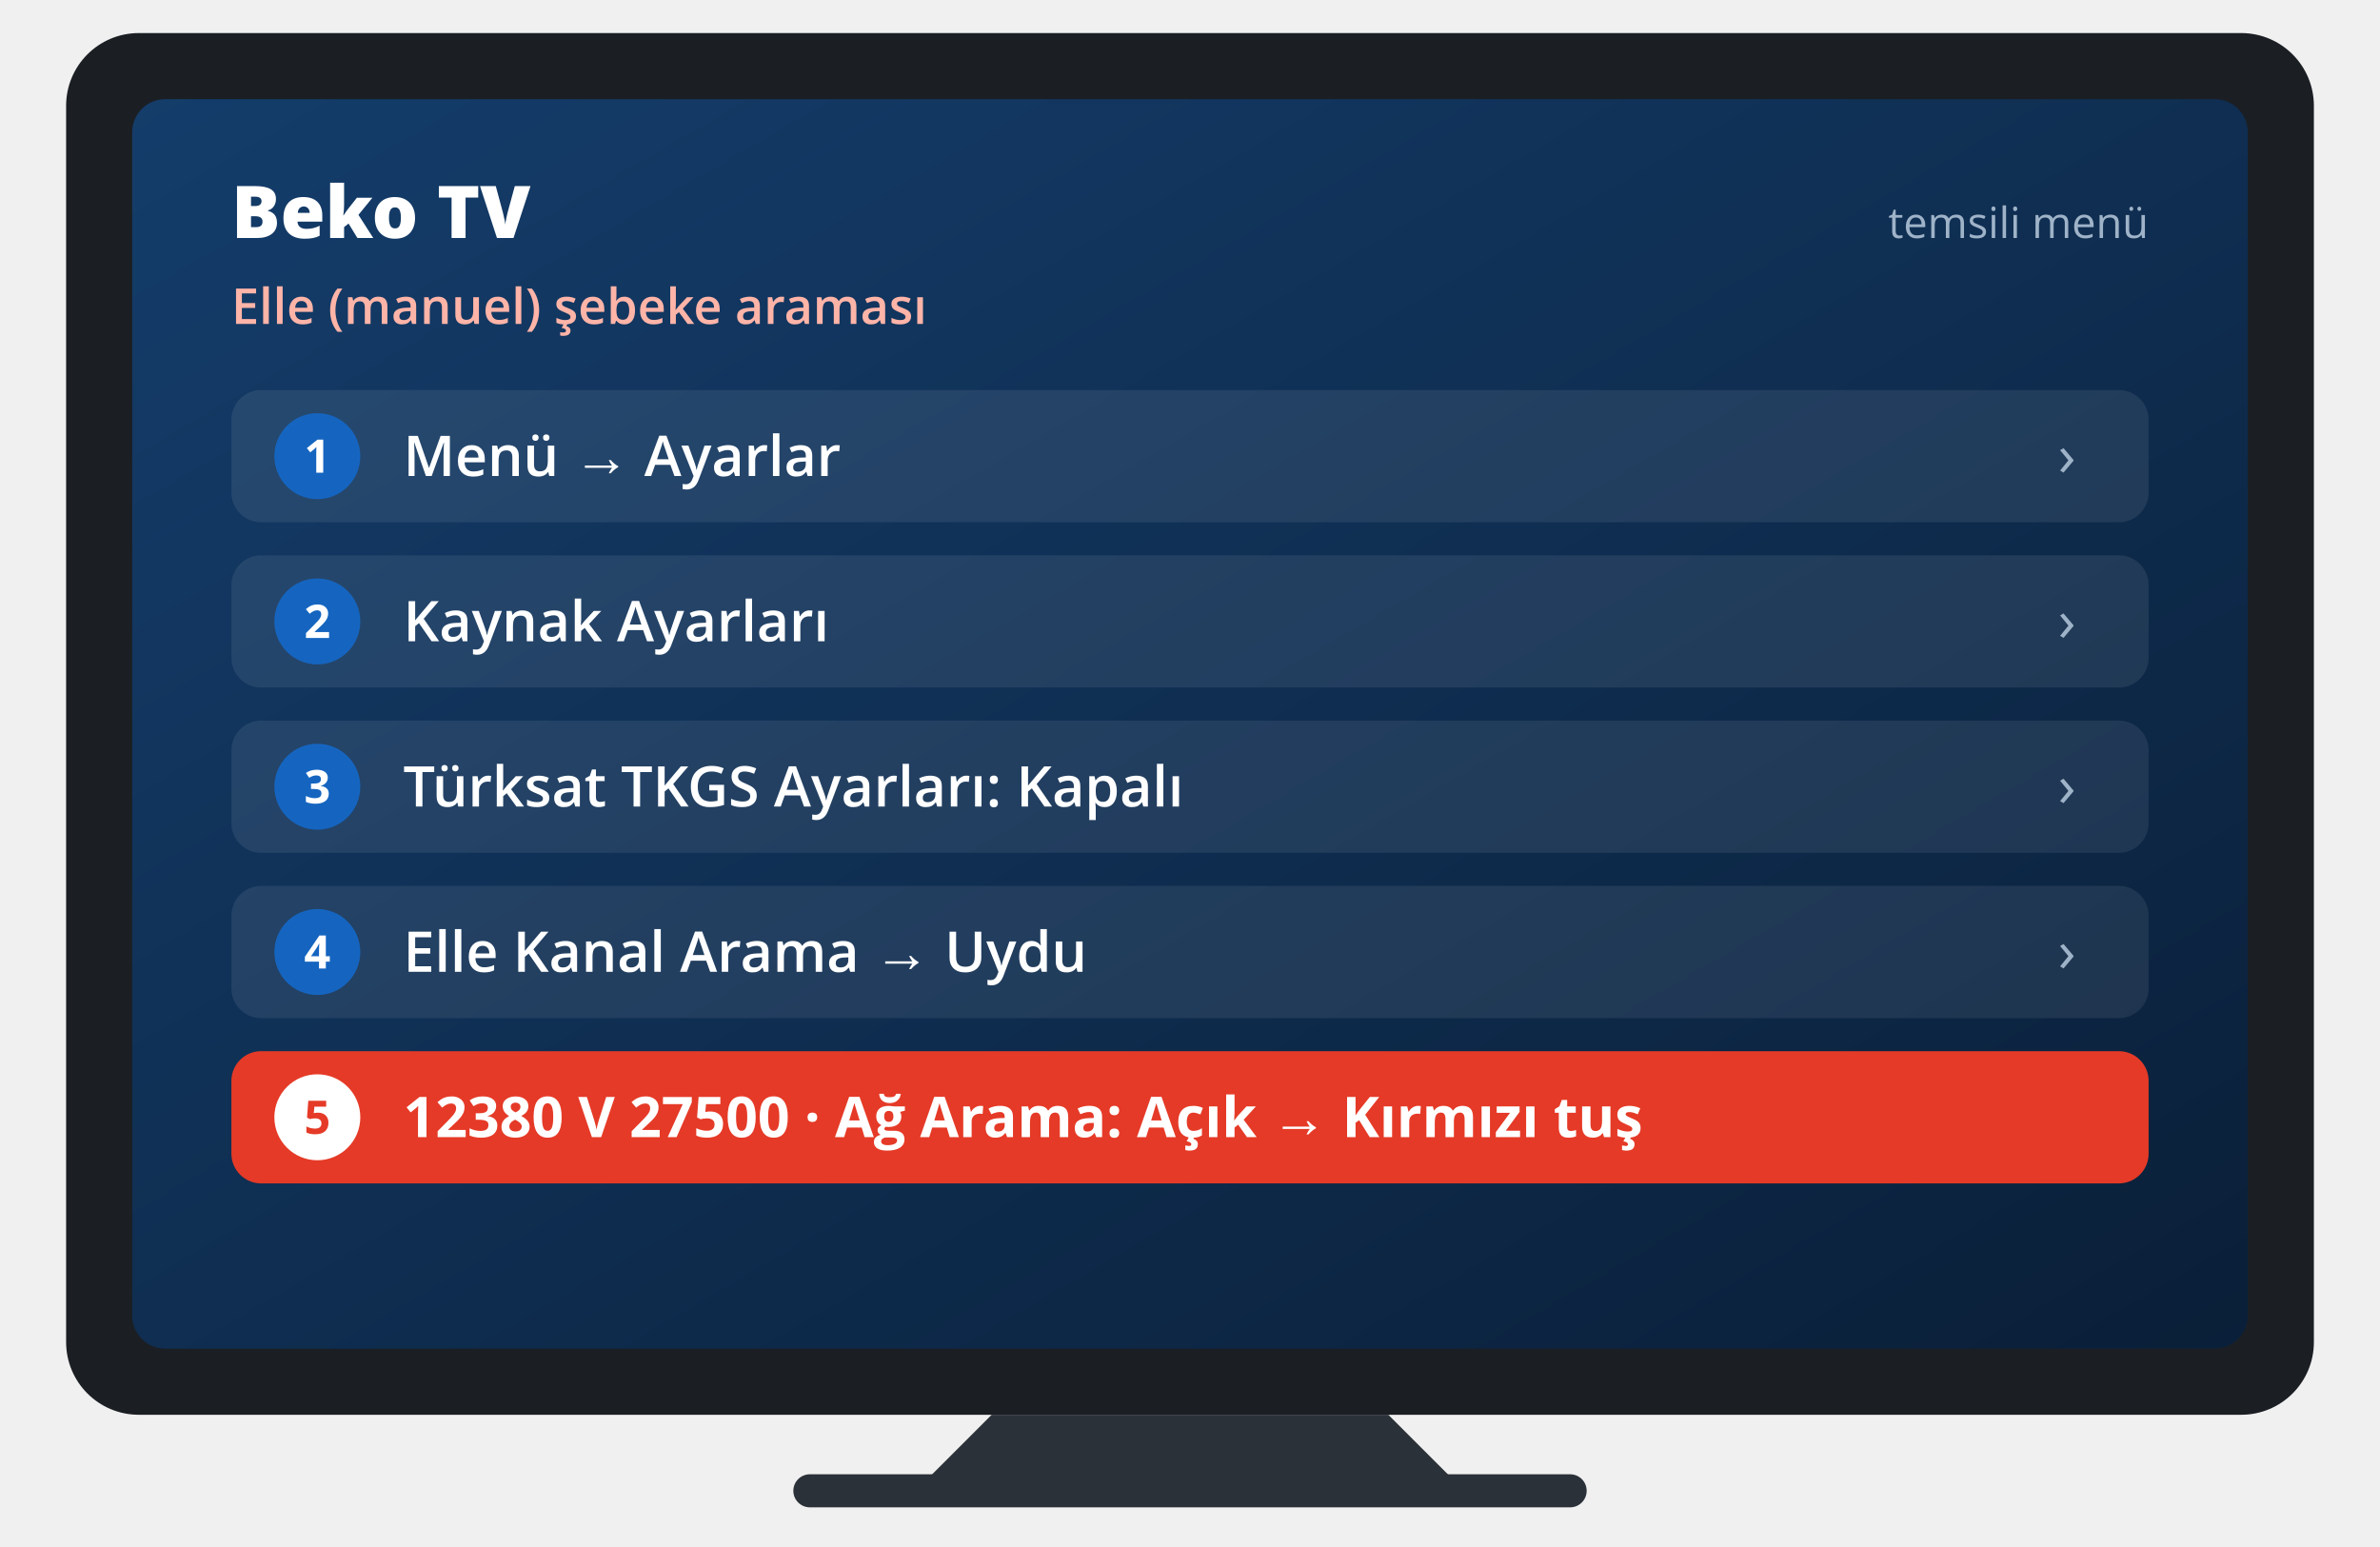
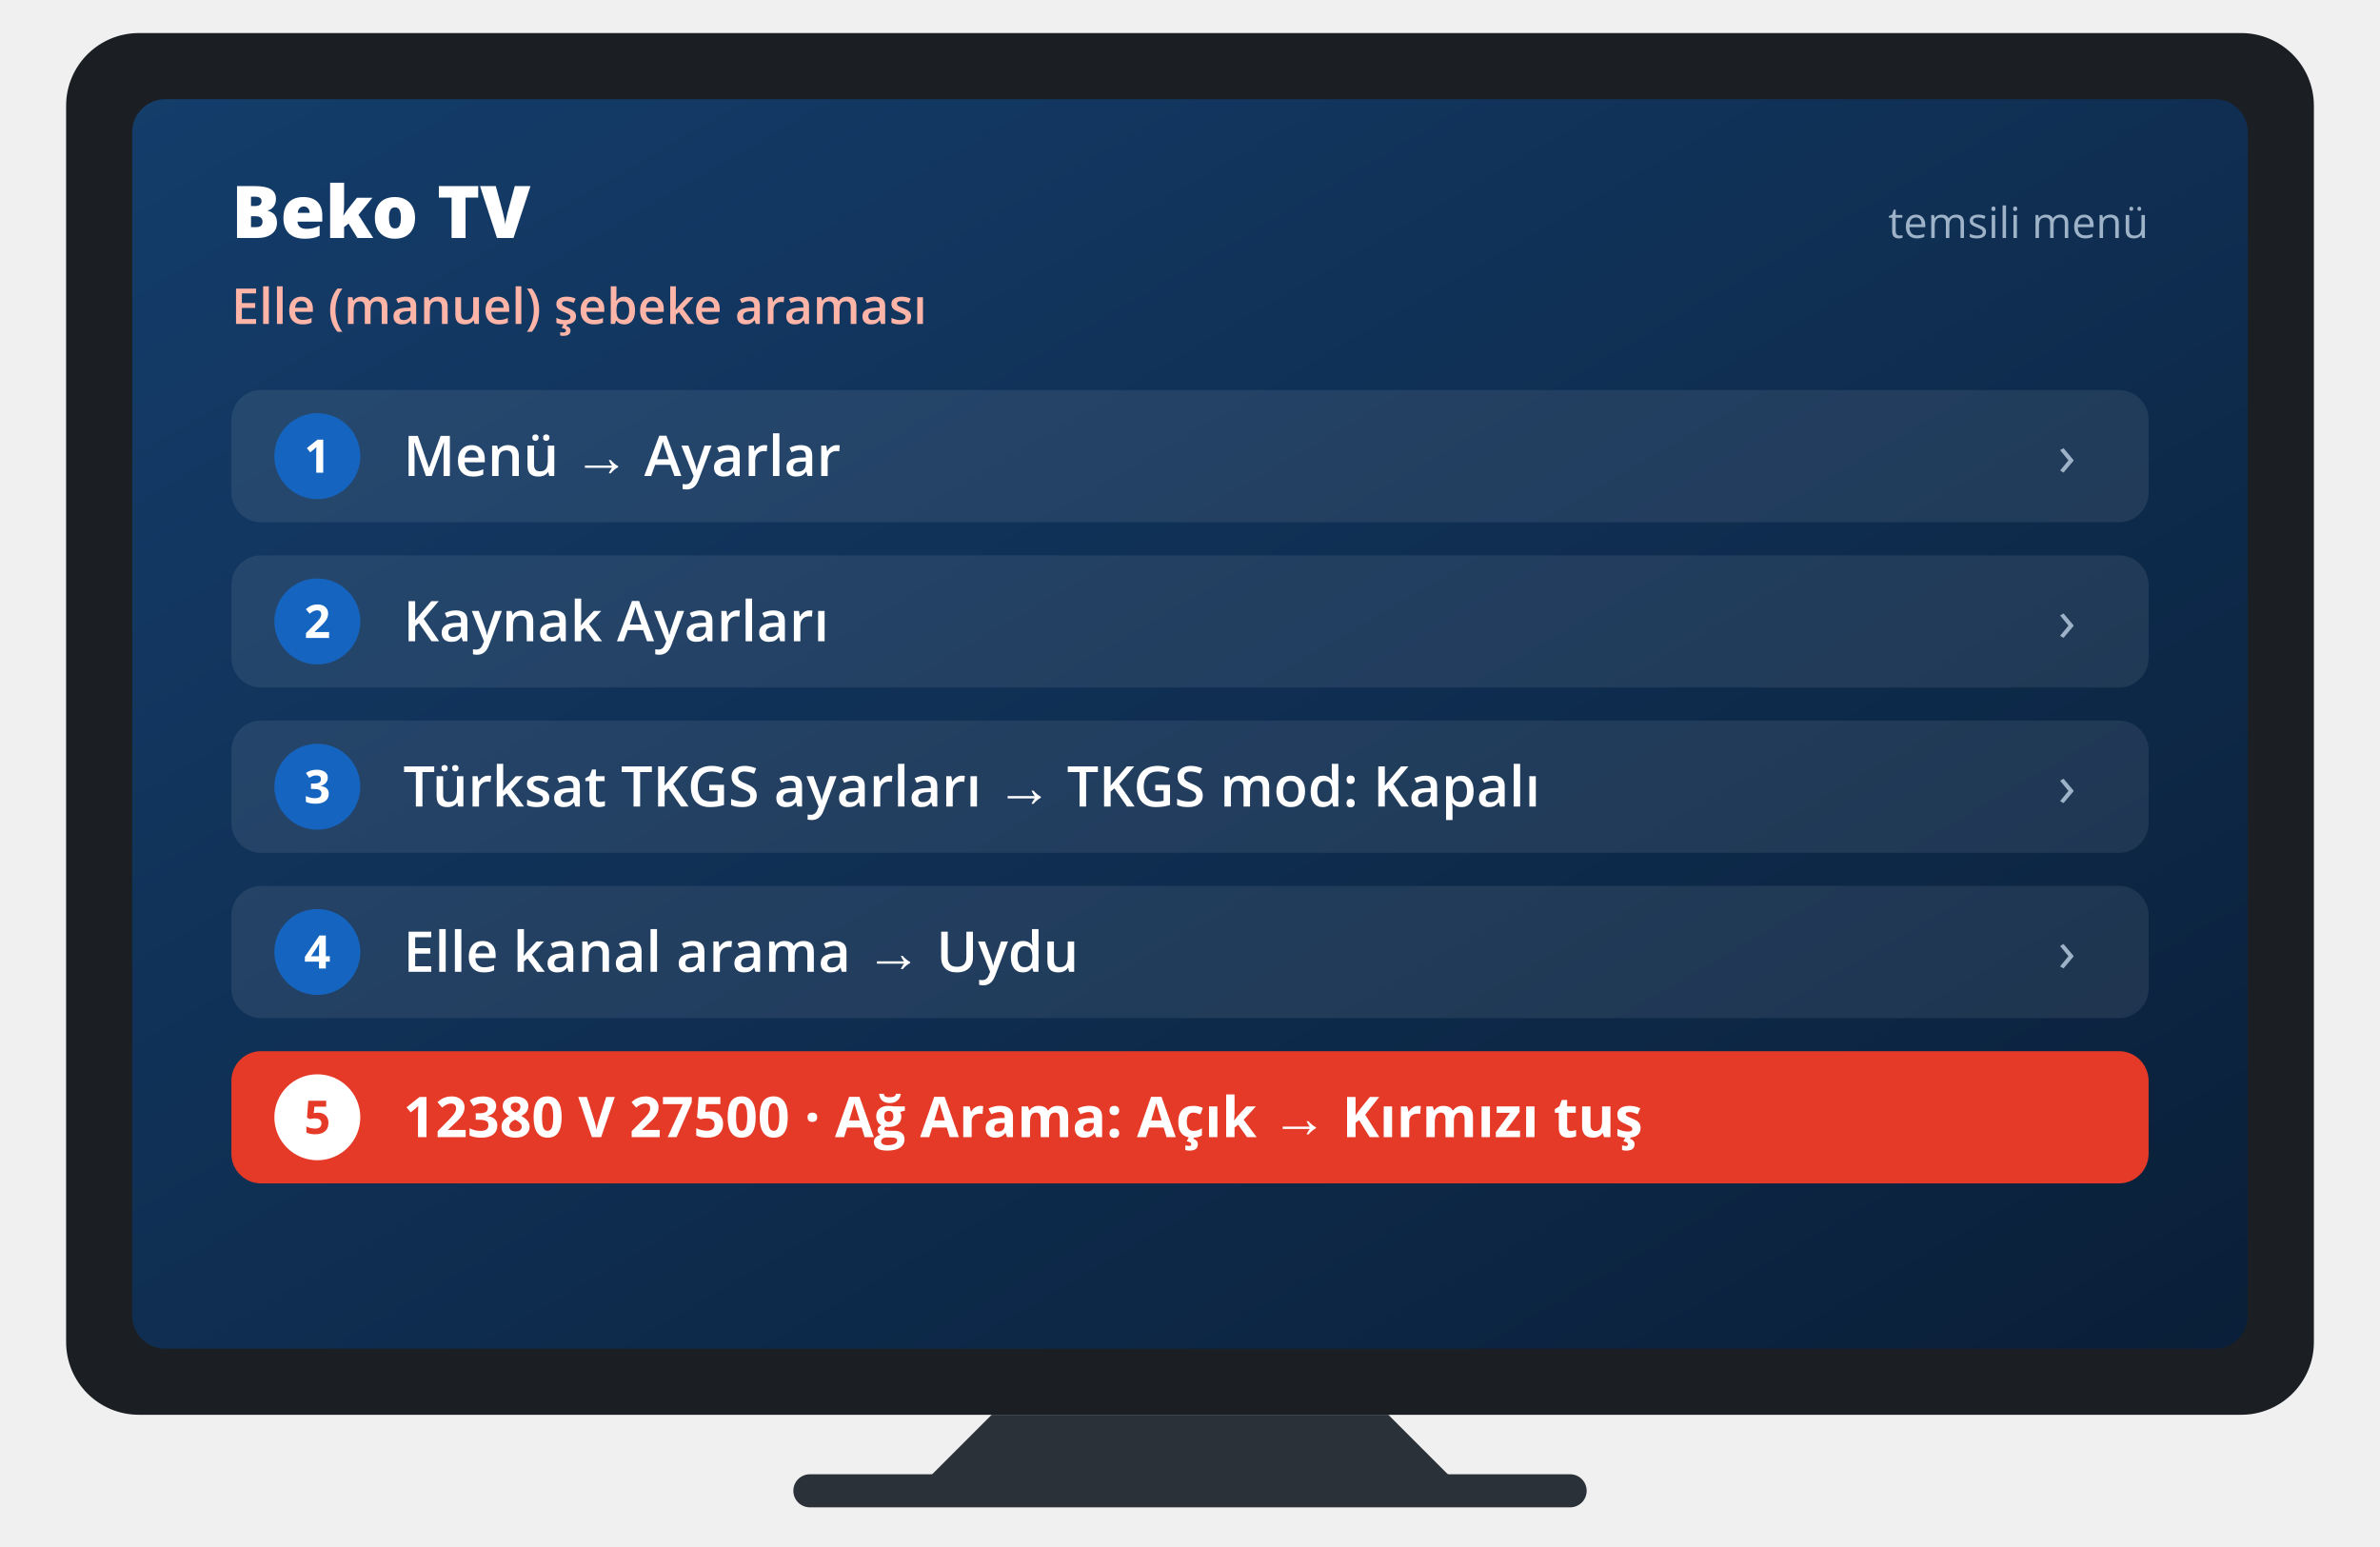
- <svg xmlns="http://www.w3.org/2000/svg" viewBox="0 0 720 468" role="img" aria-label="Beko TV TV Elle (manuel) şebeke araması menü yolu" font-family="'Open Sans', Arial, sans-serif">
+ <svg xmlns="http://www.w3.org/2000/svg" viewBox="0 0 720 468" role="img" aria-label="Beko TV Elle (manuel) şebeke araması menü yolu" font-family="'Open Sans', Arial, sans-serif">
  <defs>
    <linearGradient id="scr" x1="0" y1="0" x2="1" y2="1">
      <stop offset="0" stop-color="#143d6b" />
      <stop offset="1" stop-color="#0a1f38" />
    </linearGradient>
  </defs>
  <rect x="20" y="10" width="680" height="418" rx="22" fill="#1b1f24" />
  <rect x="40" y="30" width="640" height="378" rx="10" fill="url(#scr)" />
  <text x="70" y="72" font-size="22" font-weight="800" fill="#ffffff">Beko TV</text>
  <text x="70" y="98" font-size="15" font-weight="600" fill="#ffb4a8">Elle (manuel) şebeke araması</text>
  <text x="650" y="72" text-anchor="end" font-size="13" fill="#9fb3c8">temsili menü</text>
  <g>
    <rect x="70" y="118" width="580" height="40" rx="9" fill="#ffffff" fill-opacity=".08" />
    <circle cx="96" cy="138" r="13" fill="#1565c0" />
    <text x="96" y="143" text-anchor="middle" font-size="14" font-weight="700" fill="#ffffff">1</text>
    <text x="122" y="144" font-size="17" font-weight="600" fill="#ffffff">Menü → Ayarlar</text>
    <text x="628" y="144" text-anchor="end" font-size="18" fill="#9fb3c8">›</text>
  </g>
  <g>
    <rect x="70" y="168" width="580" height="40" rx="9" fill="#ffffff" fill-opacity=".08" />
    <circle cx="96" cy="188" r="13" fill="#1565c0" />
    <text x="96" y="193" text-anchor="middle" font-size="14" font-weight="700" fill="#ffffff">2</text>
    <text x="122" y="194" font-size="17" font-weight="600" fill="#ffffff">Kaynak Ayarları</text>
    <text x="628" y="194" text-anchor="end" font-size="18" fill="#9fb3c8">›</text>
  </g>
  <g>
    <rect x="70" y="218" width="580" height="40" rx="9" fill="#ffffff" fill-opacity=".08" />
    <circle cx="96" cy="238" r="13" fill="#1565c0" />
    <text x="96" y="243" text-anchor="middle" font-size="14" font-weight="700" fill="#ffffff">3</text>
-     <text x="122" y="244" font-size="17" font-weight="600" fill="#ffffff">Türksat TKGS Ayarları: Kapalı</text>
+     <text x="122" y="244" font-size="17" font-weight="600" fill="#ffffff">Türksat TKGS ayarları → TKGS mod: Kapalı</text>
    <text x="628" y="244" text-anchor="end" font-size="18" fill="#9fb3c8">›</text>
  </g>
  <g>
    <rect x="70" y="268" width="580" height="40" rx="9" fill="#ffffff" fill-opacity=".08" />
    <circle cx="96" cy="288" r="13" fill="#1565c0" />
    <text x="96" y="293" text-anchor="middle" font-size="14" font-weight="700" fill="#ffffff">4</text>
-     <text x="122" y="294" font-size="17" font-weight="600" fill="#ffffff">Elle Kanal Arama → Uydu</text>
+     <text x="122" y="294" font-size="17" font-weight="600" fill="#ffffff">Elle kanal arama → Uydu</text>
    <text x="628" y="294" text-anchor="end" font-size="18" fill="#9fb3c8">›</text>
  </g>
  <g>
    <rect x="70" y="318" width="580" height="40" rx="9" fill="#e53a27" fill-opacity="1" />
    <circle cx="96" cy="338" r="13" fill="#ffffff" />
    <text x="96" y="343" text-anchor="middle" font-size="14" font-weight="700" fill="#e53a27">5</text>
    <text x="122" y="344" font-size="17" font-weight="700" fill="#ffffff">12380 V 27500 · Ağ Arama: Açık → Kırmızı tuş</text>
  </g>
  <path d="M300 428 280 448H440L420 428Z" fill="#2b3138" />
  <rect x="240" y="446" width="240" height="10" rx="5" fill="#2b3138" />
</svg>
